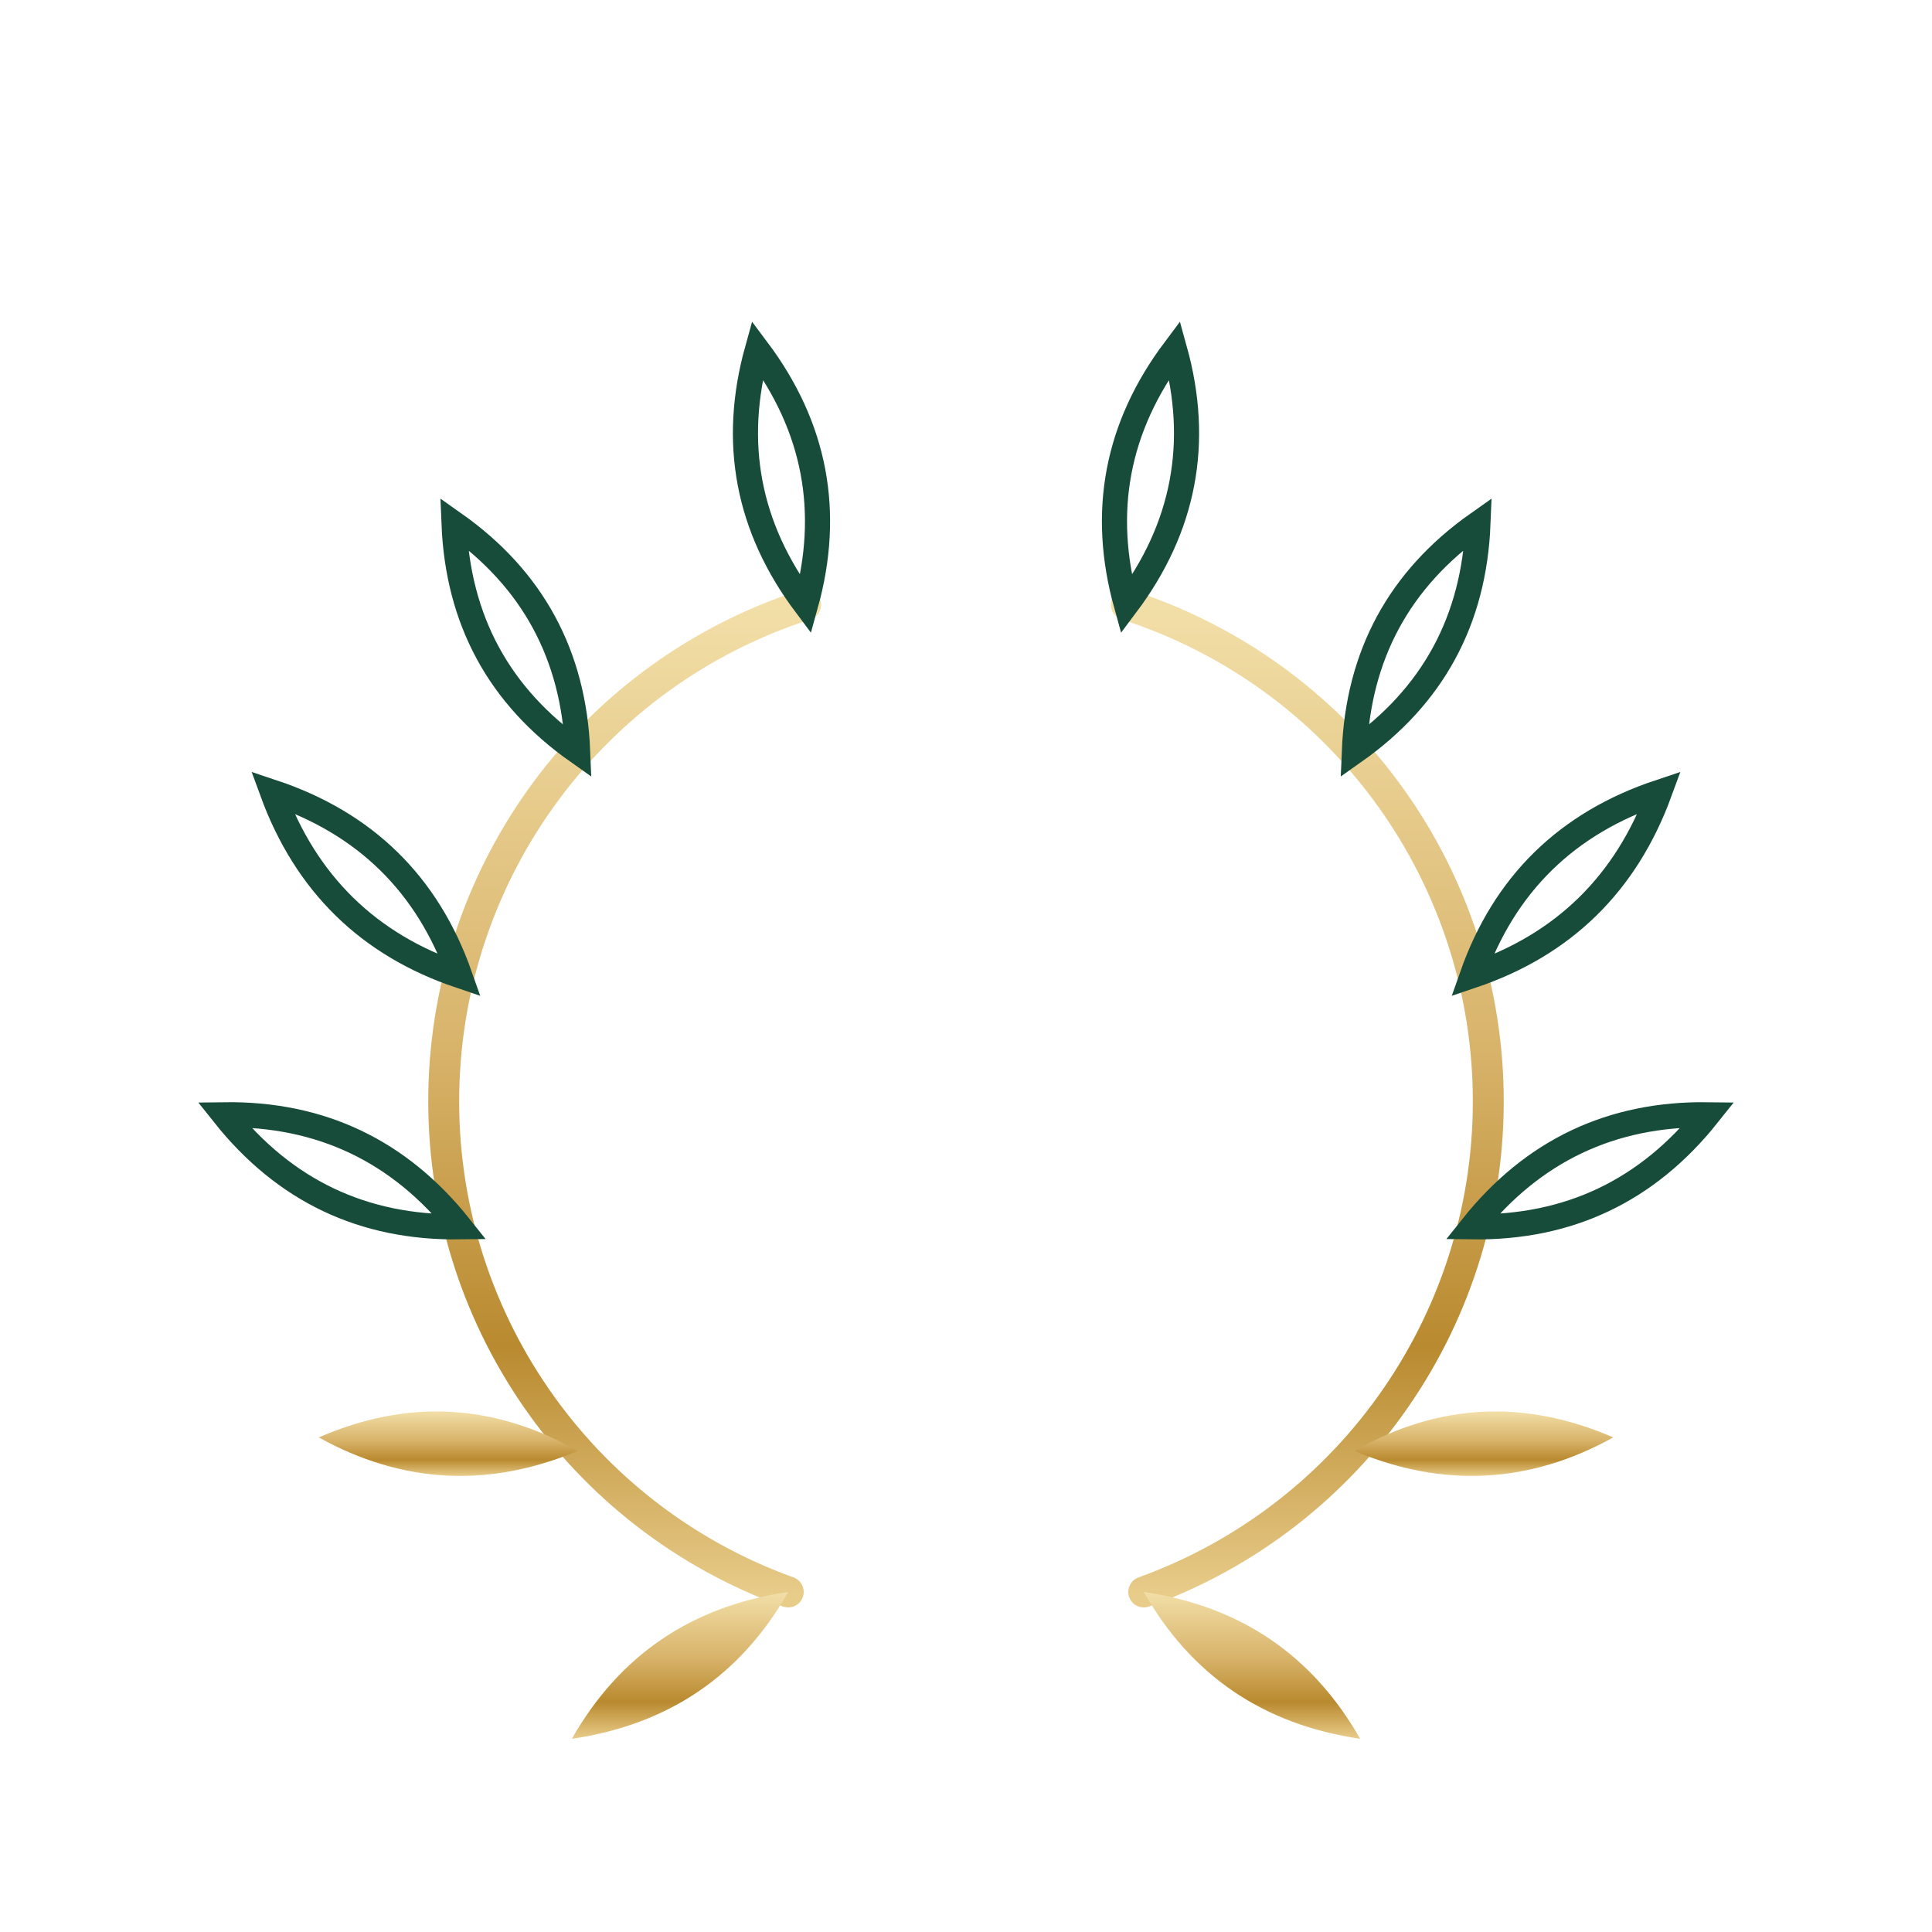
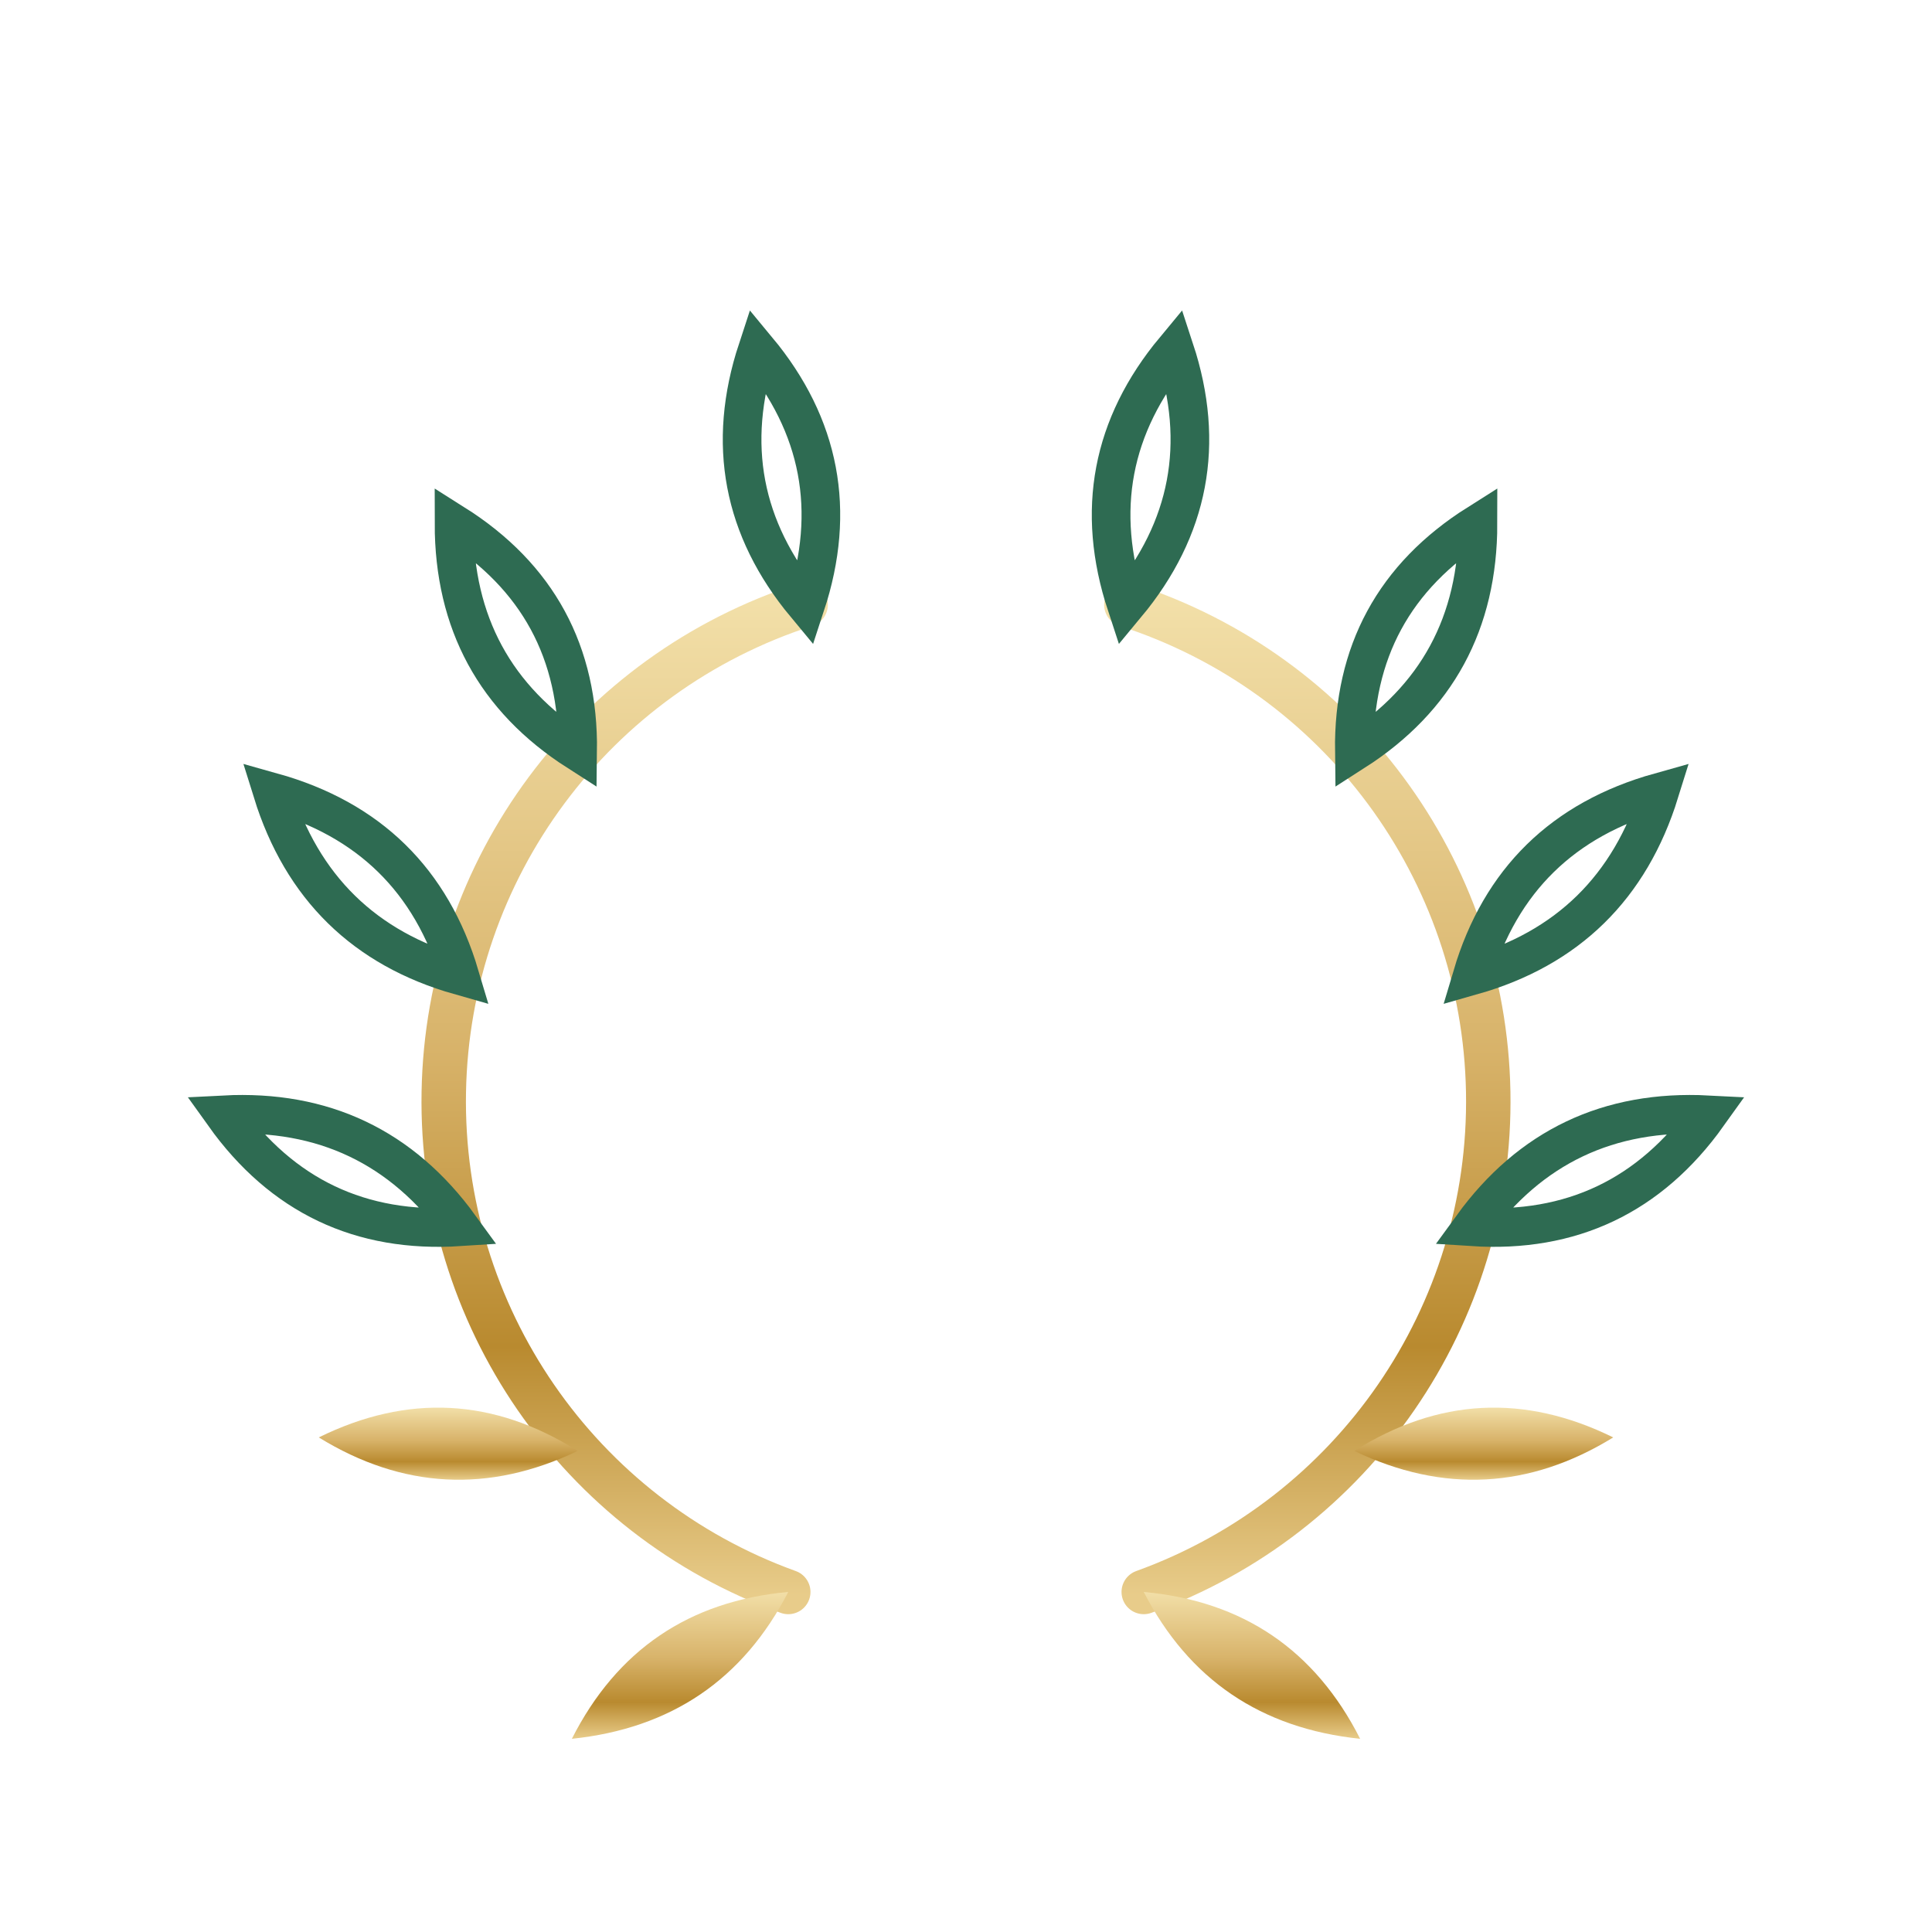
<svg xmlns="http://www.w3.org/2000/svg" viewBox="0 0 100 100" role="img">
  <defs>
    <linearGradient id="lg" x1="0" y1="0" x2="0" y2="1">
      <stop offset="0" stop-color="#F2DFA8" />
      <stop offset="0.45" stop-color="#D8B36A" />
      <stop offset="0.75" stop-color="#B98A2F" />
      <stop offset="1" stop-color="#E8CC8A" />
    </linearGradient>
  </defs>
-   <path d="M40.8,82.4 A27,27 0 0 1 41.7,31.3" fill="none" stroke="url(#lg)" stroke-width="1.6" stroke-linecap="round" />
-   <path d="M59.2,82.4 A27,27 0 0 0 58.3,31.3" fill="none" stroke="url(#lg)" stroke-width="1.6" stroke-linecap="round" />
-   <path d="M40.8,82.4 Q33.3,83.5 29.6,90.0 Q37.1,88.9 40.8,82.4 Z" fill="url(#lg)" />
-   <path d="M29.9,75.1 Q23.4,71.4 16.5,74.4 Q23.0,78.0 29.9,75.1 Z" fill="url(#lg)" />
-   <path d="M23.8,63.5 Q19.1,57.6 11.6,57.7 Q16.3,63.6 23.8,63.5 Z" fill="none" stroke="#164C39" stroke-width="1.3" />
-   <path d="M23.8,50.5 Q21.3,43.4 14.1,41.0 Q16.7,48.1 23.8,50.5 Z" fill="none" stroke="#164C39" stroke-width="1.3" />
-   <path d="M29.9,38.9 Q29.6,31.4 23.5,27.1 Q23.8,34.6 29.9,38.9 Z" fill="none" stroke="#164C39" stroke-width="1.3" />
-   <path d="M41.7,31.3 Q43.7,24.1 39.2,18.1 Q37.2,25.3 41.7,31.3 Z" fill="none" stroke="#164C39" stroke-width="1.3" />
-   <path d="M59.2,82.4 Q62.9,88.9 70.4,90.0 Q66.7,83.5 59.2,82.4 Z" fill="url(#lg)" />
-   <path d="M70.1,75.1 Q77.0,78.0 83.5,74.4 Q76.6,71.4 70.1,75.1 Z" fill="url(#lg)" />
-   <path d="M76.2,63.5 Q83.7,63.6 88.4,57.7 Q80.9,57.6 76.2,63.5 Z" fill="none" stroke="#164C39" stroke-width="1.3" />
-   <path d="M76.2,50.5 Q83.3,48.1 85.9,41.0 Q78.7,43.4 76.2,50.5 Z" fill="none" stroke="#164C39" stroke-width="1.3" />
-   <path d="M70.1,38.9 Q76.2,34.6 76.5,27.1 Q70.4,31.4 70.1,38.9 Z" fill="none" stroke="#164C39" stroke-width="1.3" />
-   <path d="M58.3,31.3 Q62.8,25.3 60.8,18.1 Q56.3,24.1 58.3,31.3 Z" fill="none" stroke="#164C39" stroke-width="1.3" />
+   <path d="M40.8,82.4 A27,27 0 0 1 41.7,31.3" fill="none" stroke="url(#lg)" stroke-width="2.3" stroke-linecap="round" />
+   <path d="M59.2,82.4 A27,27 0 0 0 58.3,31.3" fill="none" stroke="url(#lg)" stroke-width="2.3" stroke-linecap="round" />
+   <path d="M40.8,82.4 Q33.1,83.1 29.6,90.0 Q37.3,89.2 40.8,82.4 Z" fill="url(#lg)" />
+   <path d="M29.9,75.1 Q23.4,71.0 16.5,74.4 Q23.0,78.4 29.9,75.1 Z" fill="url(#lg)" />
+   <path d="M23.8,63.5 Q19.3,57.3 11.6,57.7 Q16.1,64.0 23.8,63.5 Z" fill="none" stroke="#2E6B52" stroke-width="2.0" />
+   <path d="M23.8,50.5 Q21.6,43.1 14.1,41.0 Q16.4,48.4 23.8,50.5 Z" fill="none" stroke="#2E6B52" stroke-width="2.0" />
+   <path d="M29.9,38.9 Q30.0,31.2 23.5,27.1 Q23.5,34.8 29.9,38.9 Z" fill="none" stroke="#2E6B52" stroke-width="2.0" />
+   <path d="M41.7,31.3 Q44.1,24.0 39.2,18.1 Q36.8,25.4 41.7,31.3 Z" fill="none" stroke="#2E6B52" stroke-width="2.0" />
+   <path d="M59.2,82.4 Q62.7,89.2 70.4,90.0 Q66.9,83.1 59.2,82.4 Z" fill="url(#lg)" />
+   <path d="M70.1,75.1 Q77.0,78.4 83.5,74.4 Q76.6,71.0 70.1,75.1 Z" fill="url(#lg)" />
+   <path d="M76.2,63.5 Q83.9,64.0 88.4,57.7 Q80.7,57.3 76.2,63.5 Z" fill="none" stroke="#2E6B52" stroke-width="2.0" />
+   <path d="M76.2,50.5 Q83.6,48.4 85.9,41.0 Q78.4,43.1 76.2,50.5 Z" fill="none" stroke="#2E6B52" stroke-width="2.0" />
+   <path d="M70.1,38.9 Q76.5,34.8 76.5,27.1 Q70.0,31.2 70.1,38.9 Z" fill="none" stroke="#2E6B52" stroke-width="2.0" />
+   <path d="M58.3,31.3 Q63.2,25.4 60.8,18.1 Q55.9,24.0 58.3,31.3 Z" fill="none" stroke="#2E6B52" stroke-width="2.0" />
</svg>
